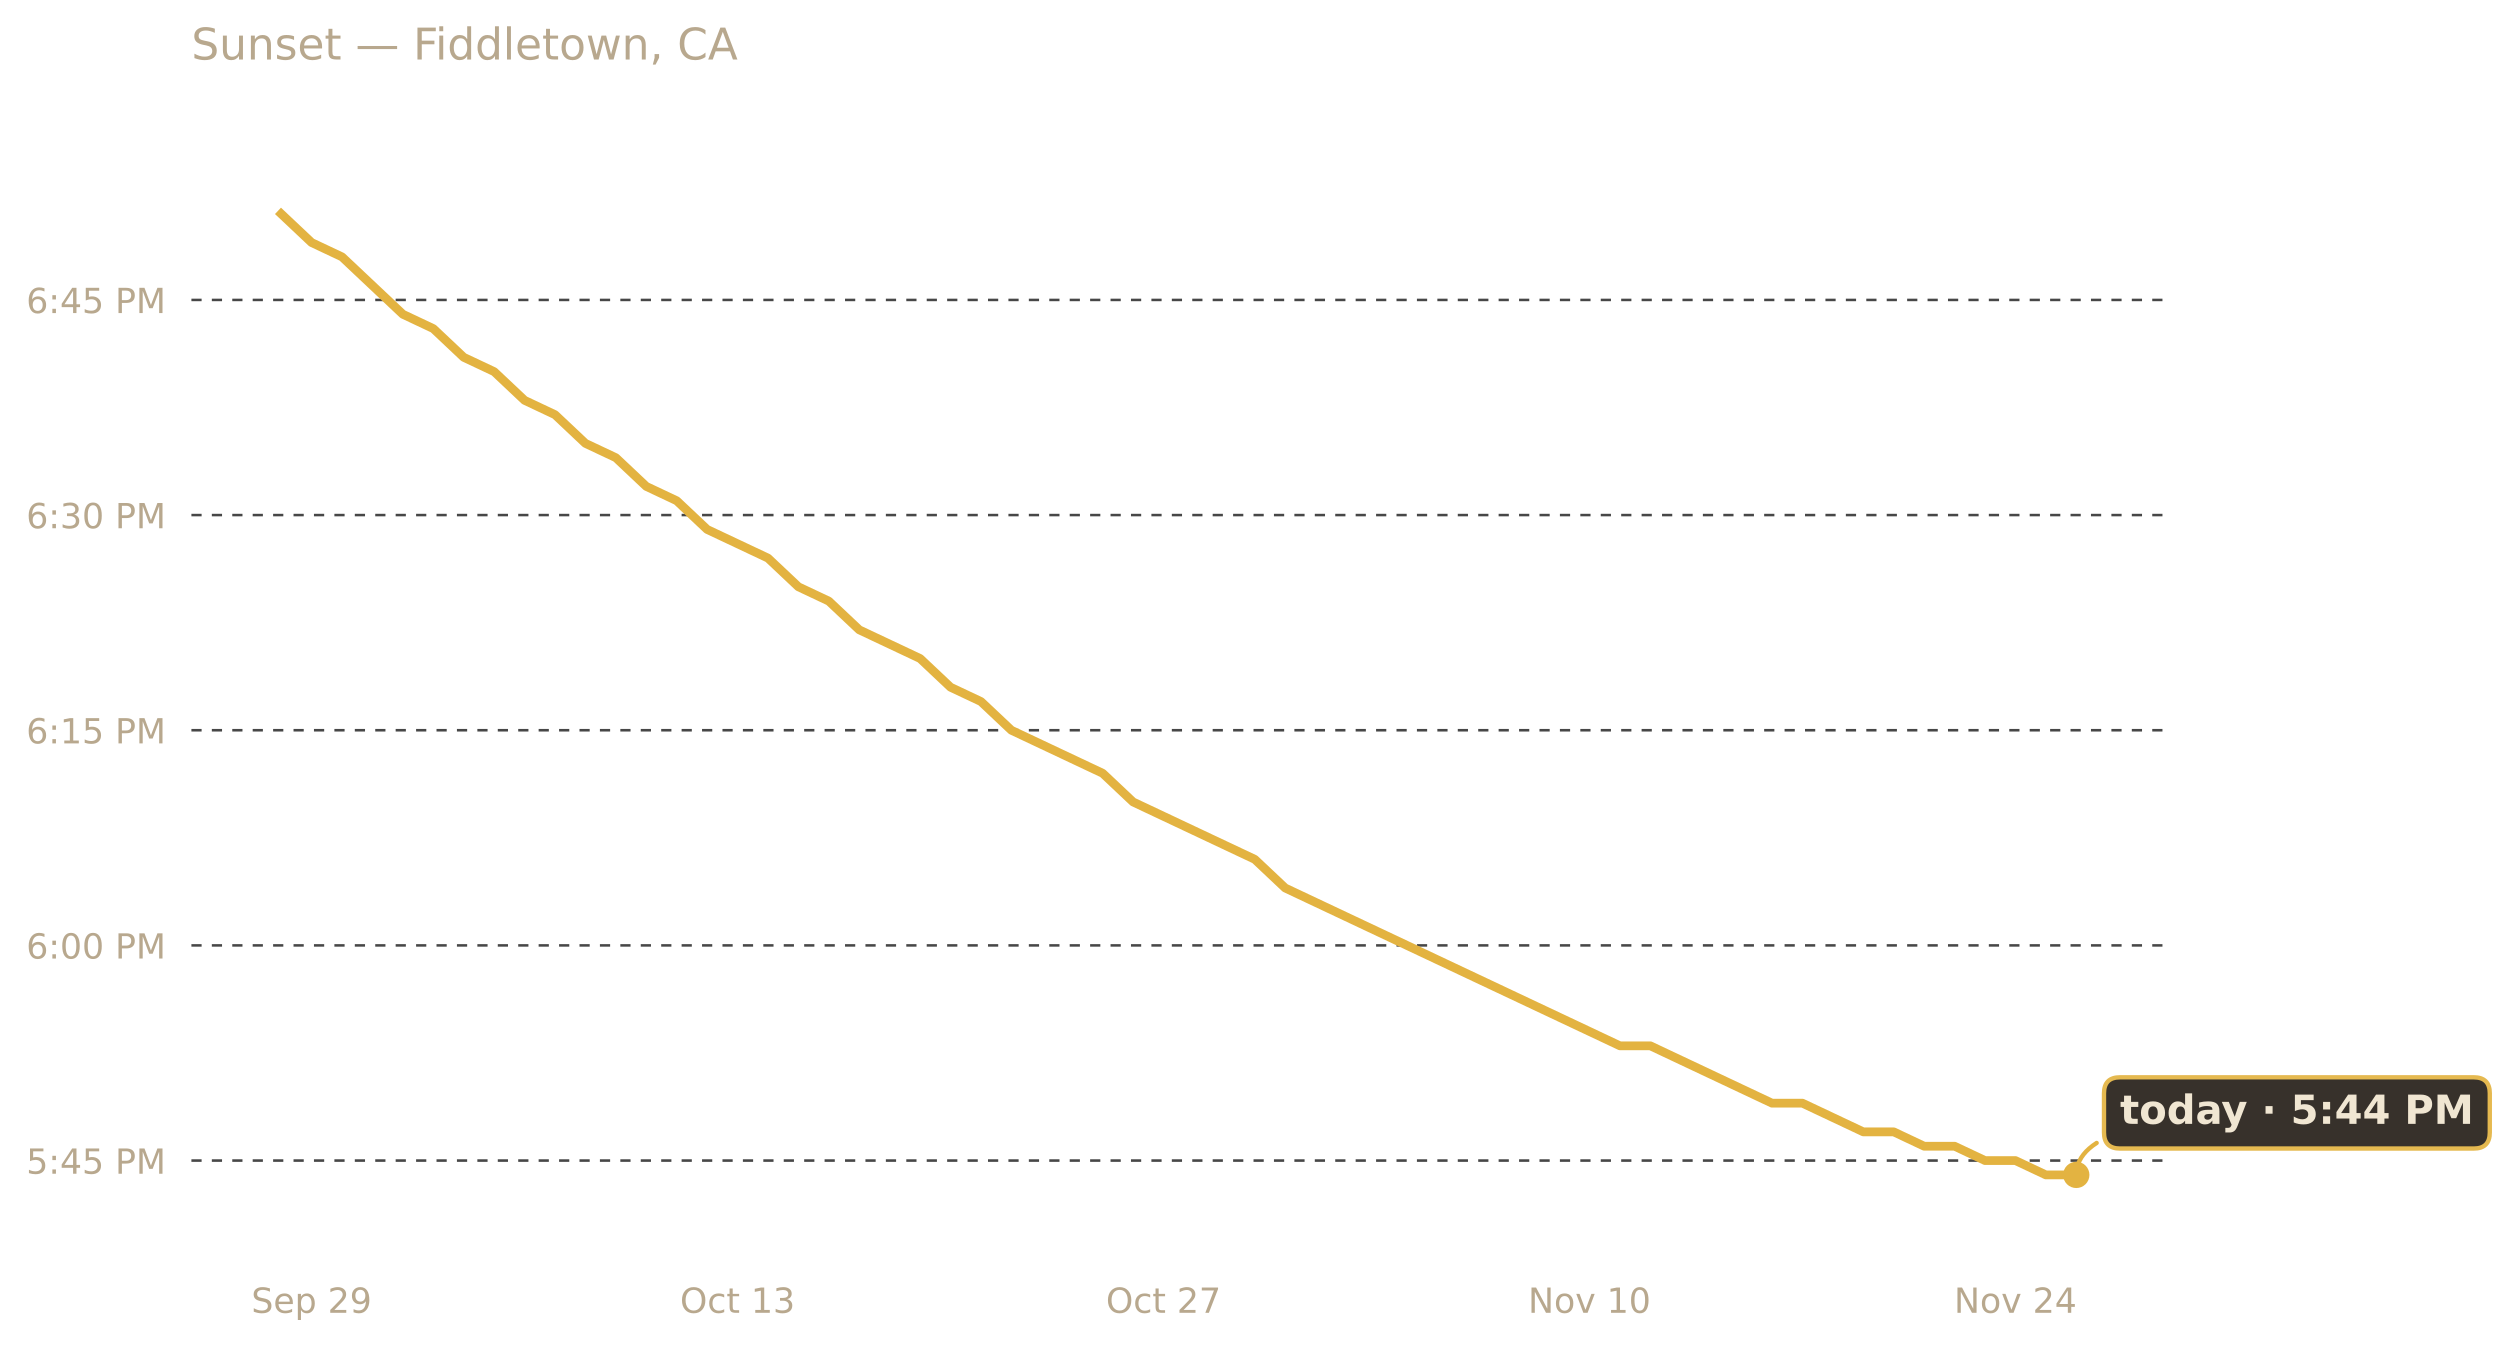
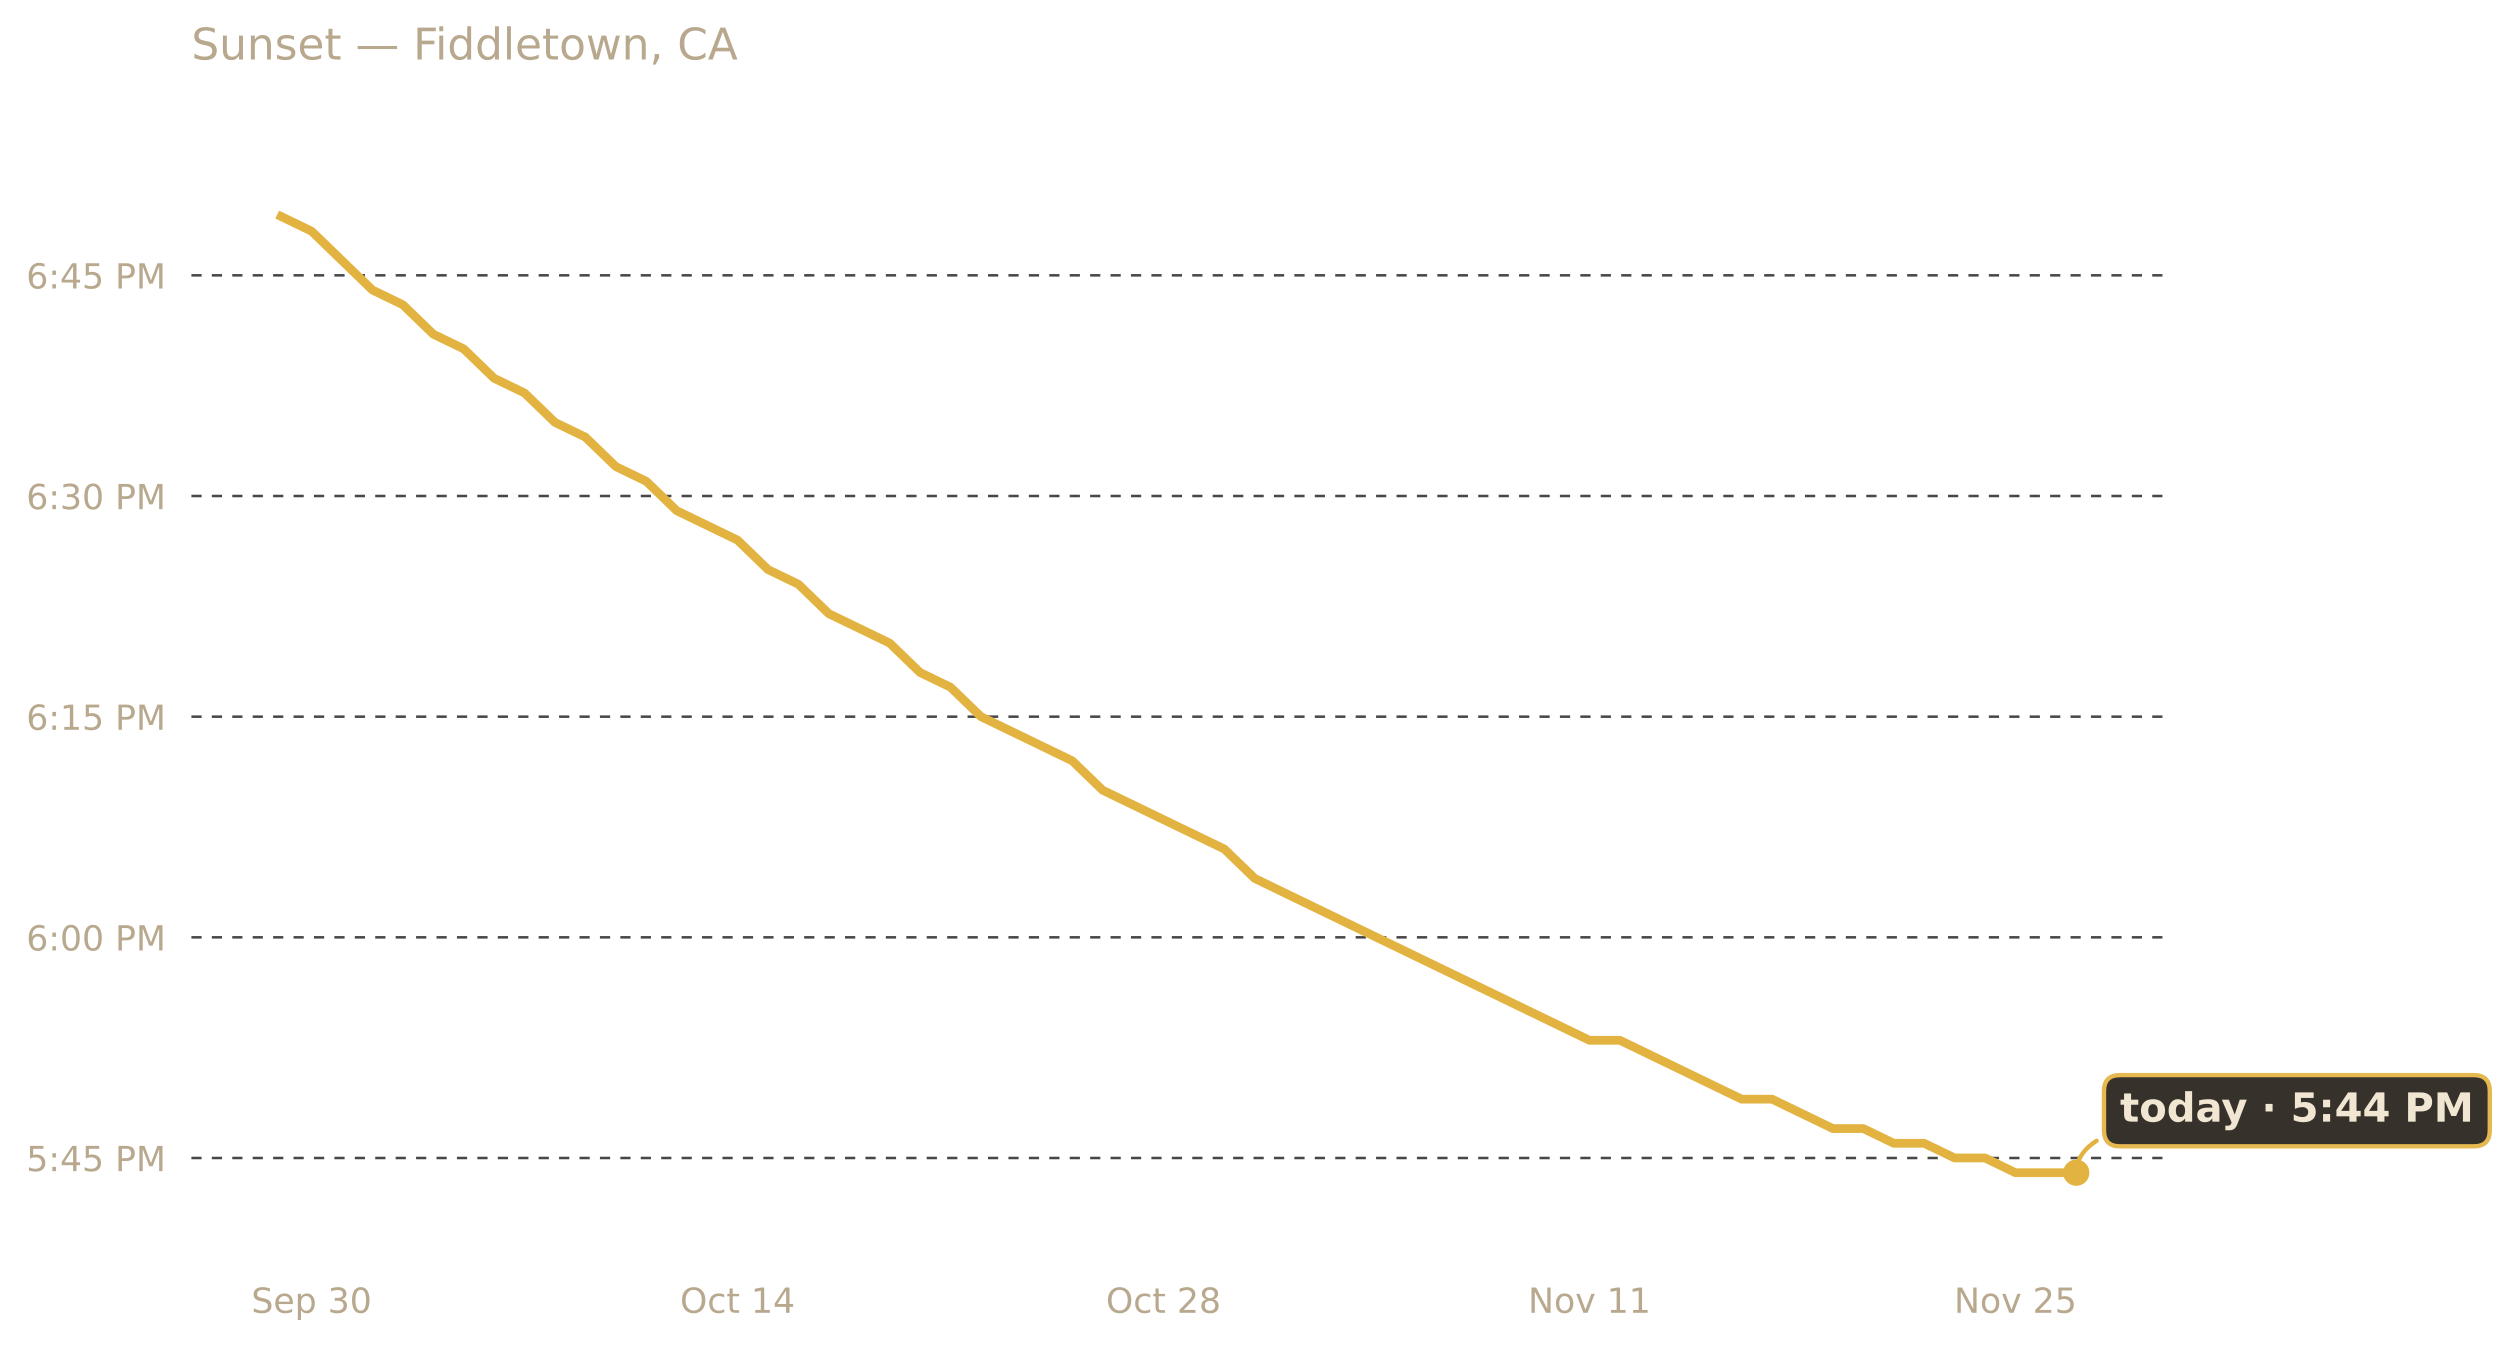
<svg xmlns="http://www.w3.org/2000/svg" xmlns:xlink="http://www.w3.org/1999/xlink" width="685.423pt" height="369.112pt" viewBox="0 0 685.423 369.112" version="1.1">
  <defs>
    <style type="text/css">*{stroke-linejoin: round; stroke-linecap: butt}</style>
  </defs>
  <g id="figure_1">
    <g id="patch_1">
      <path d="M 0 369.112  L 685.423 369.112  L 685.423 0  L 0 0  L 0 369.112  z " style="fill: none; opacity: 0" />
    </g>
    <g id="axes_1">
      <g id="patch_2">
        <path d="M 52.478 345.718  L 593.858 345.718  L 593.858 30.318  L 52.478 30.318  L 52.478 345.718  z " style="fill: none" />
      </g>
      <g id="matplotlib.axis_1">
        <g id="xtick_1">
          <g id="text_1">
            <g style="fill: #b8a88e" transform="translate(68.9198 359.9366) scale(0.095 -0.095)">
              <defs>
                <path id="DejaVuSans-53" d="M 3425 4513  L 3425 3897  Q 3066 4069 2747 4153  Q 2428 4238 2131 4238  Q 1616 4238 1336 4038  Q 1056 3838 1056 3469  Q 1056 3159 1242 3001  Q 1428 2844 1947 2747  L 2328 2669  Q 3034 2534 3370 2195  Q 3706 1856 3706 1288  Q 3706 609 3251 259  Q 2797 -91 1919 -91  Q 1588 -91 1214 -16  Q 841 59 441 206  L 441 856  Q 825 641 1194 531  Q 1563 422 1919 422  Q 2459 422 2753 634  Q 3047 847 3047 1241  Q 3047 1584 2836 1778  Q 2625 1972 2144 2069  L 1759 2144  Q 1053 2284 737 2584  Q 422 2884 422 3419  Q 422 4038 858 4394  Q 1294 4750 2059 4750  Q 2388 4750 2728 4690  Q 3069 4631 3425 4513  z " transform="scale(0.015625)" />
                <path id="DejaVuSans-65" d="M 3597 1894  L 3597 1613  L 953 1613  Q 991 1019 1311 708  Q 1631 397 2203 397  Q 2534 397 2845 478  Q 3156 559 3463 722  L 3463 178  Q 3153 47 2828 -22  Q 2503 -91 2169 -91  Q 1331 -91 842 396  Q 353 884 353 1716  Q 353 2575 817 3079  Q 1281 3584 2069 3584  Q 2775 3584 3186 3129  Q 3597 2675 3597 1894  z M 3022 2063  Q 3016 2534 2758 2815  Q 2500 3097 2075 3097  Q 1594 3097 1305 2825  Q 1016 2553 972 2059  L 3022 2063  z " transform="scale(0.015625)" />
                <path id="DejaVuSans-70" d="M 1159 525  L 1159 -1331  L 581 -1331  L 581 3500  L 1159 3500  L 1159 2969  Q 1341 3281 1617 3432  Q 1894 3584 2278 3584  Q 2916 3584 3314 3078  Q 3713 2572 3713 1747  Q 3713 922 3314 415  Q 2916 -91 2278 -91  Q 1894 -91 1617 61  Q 1341 213 1159 525  z M 3116 1747  Q 3116 2381 2855 2742  Q 2594 3103 2138 3103  Q 1681 3103 1420 2742  Q 1159 2381 1159 1747  Q 1159 1113 1420 752  Q 1681 391 2138 391  Q 2594 391 2855 752  Q 3116 1113 3116 1747  z " transform="scale(0.015625)" />
                <path id="DejaVuSans-20" transform="scale(0.015625)" />
-                 <path id="DejaVuSans-32" d="M 1228 531  L 3431 531  L 3431 0  L 469 0  L 469 531  Q 828 903 1448 1529  Q 2069 2156 2228 2338  Q 2531 2678 2651 2914  Q 2772 3150 2772 3378  Q 2772 3750 2511 3984  Q 2250 4219 1831 4219  Q 1534 4219 1204 4116  Q 875 4013 500 3803  L 500 4441  Q 881 4594 1212 4672  Q 1544 4750 1819 4750  Q 2544 4750 2975 4387  Q 3406 4025 3406 3419  Q 3406 3131 3298 2873  Q 3191 2616 2906 2266  Q 2828 2175 2409 1742  Q 1991 1309 1228 531  z " transform="scale(0.015625)" />
-                 <path id="DejaVuSans-39" d="M 703 97  L 703 672  Q 941 559 1184 500  Q 1428 441 1663 441  Q 2288 441 2617 861  Q 2947 1281 2994 2138  Q 2813 1869 2534 1725  Q 2256 1581 1919 1581  Q 1219 1581 811 2004  Q 403 2428 403 3163  Q 403 3881 828 4315  Q 1253 4750 1959 4750  Q 2769 4750 3195 4129  Q 3622 3509 3622 2328  Q 3622 1225 3098 567  Q 2575 -91 1691 -91  Q 1453 -91 1209 -44  Q 966 3 703 97  z M 1959 2075  Q 2384 2075 2632 2365  Q 2881 2656 2881 3163  Q 2881 3666 2632 3958  Q 2384 4250 1959 4250  Q 1534 4250 1286 3958  Q 1038 3666 1038 3163  Q 1038 2656 1286 2365  Q 1534 2075 1959 2075  z " transform="scale(0.015625)" />
+                 <path id="DejaVuSans-33" d="M 2597 2516  Q 3050 2419 3304 2112  Q 3559 1806 3559 1356  Q 3559 666 3084 287  Q 2609 -91 1734 -91  Q 1441 -91 1130 -33  Q 819 25 488 141  L 488 750  Q 750 597 1062 519  Q 1375 441 1716 441  Q 2309 441 2620 675  Q 2931 909 2931 1356  Q 2931 1769 2642 2001  Q 2353 2234 1838 2234  L 1294 2234  L 1294 2753  L 1863 2753  Q 2328 2753 2575 2939  Q 2822 3125 2822 3475  Q 2822 3834 2567 4026  Q 2313 4219 1838 4219  Q 1578 4219 1281 4162  Q 984 4106 628 3988  L 628 4550  Q 988 4650 1302 4700  Q 1616 4750 1894 4750  Q 2613 4750 3031 4423  Q 3450 4097 3450 3541  Q 3450 3153 3228 2886  Q 3006 2619 2597 2516  z " transform="scale(0.015625)" />
+                 <path id="DejaVuSans-30" d="M 2034 4250  Q 1547 4250 1301 3770  Q 1056 3291 1056 2328  Q 1056 1369 1301 889  Q 1547 409 2034 409  Q 2525 409 2770 889  Q 3016 1369 3016 2328  Q 3016 3291 2770 3770  Q 2525 4250 2034 4250  z M 2034 4750  Q 2819 4750 3233 4129  Q 3647 3509 3647 2328  Q 3647 1150 3233 529  Q 2819 -91 2034 -91  Q 1250 -91 836 529  Q 422 1150 422 2328  Q 422 3509 836 4129  Q 1250 4750 2034 4750  z " transform="scale(0.015625)" />
              </defs>
              <use xlink:href="#DejaVuSans-53" />
              <use xlink:href="#DejaVuSans-65" x="63.477" />
              <use xlink:href="#DejaVuSans-70" x="125" />
              <use xlink:href="#DejaVuSans-20" x="188.477" />
-               <use xlink:href="#DejaVuSans-32" x="220.264" />
-               <use xlink:href="#DejaVuSans-39" x="283.887" />
+               <use xlink:href="#DejaVuSans-33" x="220.264" />
+               <use xlink:href="#DejaVuSans-30" x="283.887" />
            </g>
          </g>
        </g>
        <g id="xtick_2">
          <g id="text_2">
            <g style="fill: #b8a88e" transform="translate(186.4452 359.9366) scale(0.095 -0.095)">
              <defs>
                <path id="DejaVuSans-4f" d="M 2522 4238  Q 1834 4238 1429 3725  Q 1025 3213 1025 2328  Q 1025 1447 1429 934  Q 1834 422 2522 422  Q 3209 422 3611 934  Q 4013 1447 4013 2328  Q 4013 3213 3611 3725  Q 3209 4238 2522 4238  z M 2522 4750  Q 3503 4750 4090 4092  Q 4678 3434 4678 2328  Q 4678 1225 4090 567  Q 3503 -91 2522 -91  Q 1538 -91 948 565  Q 359 1222 359 2328  Q 359 3434 948 4092  Q 1538 4750 2522 4750  z " transform="scale(0.015625)" />
                <path id="DejaVuSans-63" d="M 3122 3366  L 3122 2828  Q 2878 2963 2633 3030  Q 2388 3097 2138 3097  Q 1578 3097 1268 2742  Q 959 2388 959 1747  Q 959 1106 1268 751  Q 1578 397 2138 397  Q 2388 397 2633 464  Q 2878 531 3122 666  L 3122 134  Q 2881 22 2623 -34  Q 2366 -91 2075 -91  Q 1284 -91 818 406  Q 353 903 353 1747  Q 353 2603 823 3093  Q 1294 3584 2113 3584  Q 2378 3584 2631 3529  Q 2884 3475 3122 3366  z " transform="scale(0.015625)" />
                <path id="DejaVuSans-74" d="M 1172 4494  L 1172 3500  L 2356 3500  L 2356 3053  L 1172 3053  L 1172 1153  Q 1172 725 1289 603  Q 1406 481 1766 481  L 2356 481  L 2356 0  L 1766 0  Q 1100 0 847 248  Q 594 497 594 1153  L 594 3053  L 172 3053  L 172 3500  L 594 3500  L 594 4494  L 1172 4494  z " transform="scale(0.015625)" />
                <path id="DejaVuSans-31" d="M 794 531  L 1825 531  L 1825 4091  L 703 3866  L 703 4441  L 1819 4666  L 2450 4666  L 2450 531  L 3481 531  L 3481 0  L 794 0  L 794 531  z " transform="scale(0.015625)" />
-                 <path id="DejaVuSans-33" d="M 2597 2516  Q 3050 2419 3304 2112  Q 3559 1806 3559 1356  Q 3559 666 3084 287  Q 2609 -91 1734 -91  Q 1441 -91 1130 -33  Q 819 25 488 141  L 488 750  Q 750 597 1062 519  Q 1375 441 1716 441  Q 2309 441 2620 675  Q 2931 909 2931 1356  Q 2931 1769 2642 2001  Q 2353 2234 1838 2234  L 1294 2234  L 1294 2753  L 1863 2753  Q 2328 2753 2575 2939  Q 2822 3125 2822 3475  Q 2822 3834 2567 4026  Q 2313 4219 1838 4219  Q 1578 4219 1281 4162  Q 984 4106 628 3988  L 628 4550  Q 988 4650 1302 4700  Q 1616 4750 1894 4750  Q 2613 4750 3031 4423  Q 3450 4097 3450 3541  Q 3450 3153 3228 2886  Q 3006 2619 2597 2516  z " transform="scale(0.015625)" />
+                 <path id="DejaVuSans-34" d="M 2419 4116  L 825 1625  L 2419 1625  L 2419 4116  z M 2253 4666  L 3047 4666  L 3047 1625  L 3713 1625  L 3713 1100  L 3047 1100  L 3047 0  L 2419 0  L 2419 1100  L 313 1100  L 313 1709  L 2253 4666  z " transform="scale(0.015625)" />
              </defs>
              <use xlink:href="#DejaVuSans-4f" />
              <use xlink:href="#DejaVuSans-63" x="78.711" />
              <use xlink:href="#DejaVuSans-74" x="133.691" />
              <use xlink:href="#DejaVuSans-20" x="172.9" />
              <use xlink:href="#DejaVuSans-31" x="204.688" />
-               <use xlink:href="#DejaVuSans-33" x="268.311" />
+               <use xlink:href="#DejaVuSans-34" x="268.311" />
            </g>
          </g>
        </g>
        <g id="xtick_3">
          <g id="text_3">
            <g style="fill: #b8a88e" transform="translate(303.2298 359.9366) scale(0.095 -0.095)">
              <defs>
-                 <path id="DejaVuSans-37" d="M 525 4666  L 3525 4666  L 3525 4397  L 1831 0  L 1172 0  L 2766 4134  L 525 4134  L 525 4666  z " transform="scale(0.015625)" />
+                 <path id="DejaVuSans-32" d="M 1228 531  L 3431 531  L 3431 0  L 469 0  L 469 531  Q 828 903 1448 1529  Q 2069 2156 2228 2338  Q 2531 2678 2651 2914  Q 2772 3150 2772 3378  Q 2772 3750 2511 3984  Q 2250 4219 1831 4219  Q 1534 4219 1204 4116  Q 875 4013 500 3803  L 500 4441  Q 881 4594 1212 4672  Q 1544 4750 1819 4750  Q 2544 4750 2975 4387  Q 3406 4025 3406 3419  Q 3406 3131 3298 2873  Q 3191 2616 2906 2266  Q 2828 2175 2409 1742  Q 1991 1309 1228 531  z " transform="scale(0.015625)" />
+                 <path id="DejaVuSans-38" d="M 2034 2216  Q 1584 2216 1326 1975  Q 1069 1734 1069 1313  Q 1069 891 1326 650  Q 1584 409 2034 409  Q 2484 409 2743 651  Q 3003 894 3003 1313  Q 3003 1734 2745 1975  Q 2488 2216 2034 2216  z M 1403 2484  Q 997 2584 770 2862  Q 544 3141 544 3541  Q 544 4100 942 4425  Q 1341 4750 2034 4750  Q 2731 4750 3128 4425  Q 3525 4100 3525 3541  Q 3525 3141 3298 2862  Q 3072 2584 2669 2484  Q 3125 2378 3379 2068  Q 3634 1759 3634 1313  Q 3634 634 3220 271  Q 2806 -91 2034 -91  Q 1263 -91 848 271  Q 434 634 434 1313  Q 434 1759 690 2068  Q 947 2378 1403 2484  z M 1172 3481  Q 1172 3119 1398 2916  Q 1625 2713 2034 2713  Q 2441 2713 2670 2916  Q 2900 3119 2900 3481  Q 2900 3844 2670 4047  Q 2441 4250 2034 4250  Q 1625 4250 1398 4047  Q 1172 3844 1172 3481  z " transform="scale(0.015625)" />
              </defs>
              <use xlink:href="#DejaVuSans-4f" />
              <use xlink:href="#DejaVuSans-63" x="78.711" />
              <use xlink:href="#DejaVuSans-74" x="133.691" />
              <use xlink:href="#DejaVuSans-20" x="172.9" />
              <use xlink:href="#DejaVuSans-32" x="204.688" />
-               <use xlink:href="#DejaVuSans-37" x="268.311" />
+               <use xlink:href="#DejaVuSans-38" x="268.311" />
            </g>
          </g>
        </g>
        <g id="xtick_4">
          <g id="text_4">
            <g style="fill: #b8a88e" transform="translate(418.9561 359.9366) scale(0.095 -0.095)">
              <defs>
                <path id="DejaVuSans-4e" d="M 628 4666  L 1478 4666  L 3547 763  L 3547 4666  L 4159 4666  L 4159 0  L 3309 0  L 1241 3903  L 1241 0  L 628 0  L 628 4666  z " transform="scale(0.015625)" />
                <path id="DejaVuSans-6f" d="M 1959 3097  Q 1497 3097 1228 2736  Q 959 2375 959 1747  Q 959 1119 1226 758  Q 1494 397 1959 397  Q 2419 397 2687 759  Q 2956 1122 2956 1747  Q 2956 2369 2687 2733  Q 2419 3097 1959 3097  z M 1959 3584  Q 2709 3584 3137 3096  Q 3566 2609 3566 1747  Q 3566 888 3137 398  Q 2709 -91 1959 -91  Q 1206 -91 779 398  Q 353 888 353 1747  Q 353 2609 779 3096  Q 1206 3584 1959 3584  z " transform="scale(0.015625)" />
                <path id="DejaVuSans-76" d="M 191 3500  L 800 3500  L 1894 563  L 2988 3500  L 3597 3500  L 2284 0  L 1503 0  L 191 3500  z " transform="scale(0.015625)" />
-                 <path id="DejaVuSans-30" d="M 2034 4250  Q 1547 4250 1301 3770  Q 1056 3291 1056 2328  Q 1056 1369 1301 889  Q 1547 409 2034 409  Q 2525 409 2770 889  Q 3016 1369 3016 2328  Q 3016 3291 2770 3770  Q 2525 4250 2034 4250  z M 2034 4750  Q 2819 4750 3233 4129  Q 3647 3509 3647 2328  Q 3647 1150 3233 529  Q 2819 -91 2034 -91  Q 1250 -91 836 529  Q 422 1150 422 2328  Q 422 3509 836 4129  Q 1250 4750 2034 4750  z " transform="scale(0.015625)" />
              </defs>
              <use xlink:href="#DejaVuSans-4e" />
              <use xlink:href="#DejaVuSans-6f" x="74.805" />
              <use xlink:href="#DejaVuSans-76" x="135.986" />
              <use xlink:href="#DejaVuSans-20" x="195.166" />
              <use xlink:href="#DejaVuSans-31" x="226.953" />
-               <use xlink:href="#DejaVuSans-30" x="290.576" />
+               <use xlink:href="#DejaVuSans-31" x="290.576" />
            </g>
          </g>
        </g>
        <g id="xtick_5">
          <g id="text_5">
            <g style="fill: #b8a88e" transform="translate(535.7408 359.9366) scale(0.095 -0.095)">
              <defs>
-                 <path id="DejaVuSans-34" d="M 2419 4116  L 825 1625  L 2419 1625  L 2419 4116  z M 2253 4666  L 3047 4666  L 3047 1625  L 3713 1625  L 3713 1100  L 3047 1100  L 3047 0  L 2419 0  L 2419 1100  L 313 1100  L 313 1709  L 2253 4666  z " transform="scale(0.015625)" />
+                 <path id="DejaVuSans-35" d="M 691 4666  L 3169 4666  L 3169 4134  L 1269 4134  L 1269 2991  Q 1406 3038 1543 3061  Q 1681 3084 1819 3084  Q 2600 3084 3056 2656  Q 3513 2228 3513 1497  Q 3513 744 3044 326  Q 2575 -91 1722 -91  Q 1428 -91 1123 -41  Q 819 9 494 109  L 494 744  Q 775 591 1075 516  Q 1375 441 1709 441  Q 2250 441 2565 725  Q 2881 1009 2881 1497  Q 2881 1984 2565 2268  Q 2250 2553 1709 2553  Q 1456 2553 1204 2497  Q 953 2441 691 2322  L 691 4666  z " transform="scale(0.015625)" />
              </defs>
              <use xlink:href="#DejaVuSans-4e" />
              <use xlink:href="#DejaVuSans-6f" x="74.805" />
              <use xlink:href="#DejaVuSans-76" x="135.986" />
              <use xlink:href="#DejaVuSans-20" x="195.166" />
              <use xlink:href="#DejaVuSans-32" x="226.953" />
-               <use xlink:href="#DejaVuSans-34" x="290.576" />
+               <use xlink:href="#DejaVuSans-35" x="290.576" />
            </g>
          </g>
        </g>
      </g>
      <g id="matplotlib.axis_2">
        <g id="ytick_1">
          <g id="line2d_1">
-             <path d="M 52.478 318.189  L 593.858 318.189  " clip-path="url(#p7bd0cab8c4)" style="fill: none; stroke-dasharray: 2.8,2.8; stroke-dashoffset: 0; stroke: #474747; stroke-width: 0.7" />
+             <path d="M 52.478 317.485  L 593.858 317.485  " clip-path="url(#pf058103d9c)" style="fill: none; stroke-dasharray: 2.8,2.8; stroke-dashoffset: 0; stroke: #474747; stroke-width: 0.7" />
          </g>
          <g id="text_6">
-             <g style="fill: #b8a88e" transform="translate(7.2 321.7987) scale(0.095 -0.095)">
-               <defs>
-                 <path id="DejaVuSans-35" d="M 691 4666  L 3169 4666  L 3169 4134  L 1269 4134  L 1269 2991  Q 1406 3038 1543 3061  Q 1681 3084 1819 3084  Q 2600 3084 3056 2656  Q 3513 2228 3513 1497  Q 3513 744 3044 326  Q 2575 -91 1722 -91  Q 1428 -91 1123 -41  Q 819 9 494 109  L 494 744  Q 775 591 1075 516  Q 1375 441 1709 441  Q 2250 441 2565 725  Q 2881 1009 2881 1497  Q 2881 1984 2565 2268  Q 2250 2553 1709 2553  Q 1456 2553 1204 2497  Q 953 2441 691 2322  L 691 4666  z " transform="scale(0.015625)" />
+             <g style="fill: #b8a88e" transform="translate(7.2 321.0946) scale(0.095 -0.095)">
+               <defs>
                <path id="DejaVuSans-3a" d="M 750 794  L 1409 794  L 1409 0  L 750 0  L 750 794  z M 750 3309  L 1409 3309  L 1409 2516  L 750 2516  L 750 3309  z " transform="scale(0.015625)" />
                <path id="DejaVuSans-50" d="M 1259 4147  L 1259 2394  L 2053 2394  Q 2494 2394 2734 2622  Q 2975 2850 2975 3272  Q 2975 3691 2734 3919  Q 2494 4147 2053 4147  L 1259 4147  z M 628 4666  L 2053 4666  Q 2838 4666 3239 4311  Q 3641 3956 3641 3272  Q 3641 2581 3239 2228  Q 2838 1875 2053 1875  L 1259 1875  L 1259 0  L 628 0  L 628 4666  z " transform="scale(0.015625)" />
                <path id="DejaVuSans-4d" d="M 628 4666  L 1569 4666  L 2759 1491  L 3956 4666  L 4897 4666  L 4897 0  L 4281 0  L 4281 4097  L 3078 897  L 2444 897  L 1241 4097  L 1241 0  L 628 0  L 628 4666  z " transform="scale(0.015625)" />
              </defs>
              <use xlink:href="#DejaVuSans-35" />
              <use xlink:href="#DejaVuSans-3a" x="63.623" />
              <use xlink:href="#DejaVuSans-34" x="97.314" />
              <use xlink:href="#DejaVuSans-35" x="160.938" />
              <use xlink:href="#DejaVuSans-20" x="224.561" />
              <use xlink:href="#DejaVuSans-50" x="256.348" />
              <use xlink:href="#DejaVuSans-4d" x="316.65" />
            </g>
          </g>
        </g>
        <g id="ytick_2">
          <g id="line2d_2">
-             <path d="M 52.478 259.199  L 593.858 259.199  " clip-path="url(#p7bd0cab8c4)" style="fill: none; stroke-dasharray: 2.8,2.8; stroke-dashoffset: 0; stroke: #474747; stroke-width: 0.7" />
+             <path d="M 52.478 256.987  L 593.858 256.987  " clip-path="url(#pf058103d9c)" style="fill: none; stroke-dasharray: 2.8,2.8; stroke-dashoffset: 0; stroke: #474747; stroke-width: 0.7" />
          </g>
          <g id="text_7">
-             <g style="fill: #b8a88e" transform="translate(7.2 262.8087) scale(0.095 -0.095)">
+             <g style="fill: #b8a88e" transform="translate(7.2 260.5959) scale(0.095 -0.095)">
              <defs>
                <path id="DejaVuSans-36" d="M 2113 2584  Q 1688 2584 1439 2293  Q 1191 2003 1191 1497  Q 1191 994 1439 701  Q 1688 409 2113 409  Q 2538 409 2786 701  Q 3034 994 3034 1497  Q 3034 2003 2786 2293  Q 2538 2584 2113 2584  z M 3366 4563  L 3366 3988  Q 3128 4100 2886 4159  Q 2644 4219 2406 4219  Q 1781 4219 1451 3797  Q 1122 3375 1075 2522  Q 1259 2794 1537 2939  Q 1816 3084 2150 3084  Q 2853 3084 3261 2657  Q 3669 2231 3669 1497  Q 3669 778 3244 343  Q 2819 -91 2113 -91  Q 1303 -91 875 529  Q 447 1150 447 2328  Q 447 3434 972 4092  Q 1497 4750 2381 4750  Q 2619 4750 2861 4703  Q 3103 4656 3366 4563  z " transform="scale(0.015625)" />
              </defs>
              <use xlink:href="#DejaVuSans-36" />
              <use xlink:href="#DejaVuSans-3a" x="63.623" />
              <use xlink:href="#DejaVuSans-30" x="97.314" />
              <use xlink:href="#DejaVuSans-30" x="160.938" />
              <use xlink:href="#DejaVuSans-20" x="224.561" />
              <use xlink:href="#DejaVuSans-50" x="256.348" />
              <use xlink:href="#DejaVuSans-4d" x="316.65" />
            </g>
          </g>
        </g>
        <g id="ytick_3">
          <g id="line2d_3">
-             <path d="M 52.478 200.209  L 593.858 200.209  " clip-path="url(#p7bd0cab8c4)" style="fill: none; stroke-dasharray: 2.8,2.8; stroke-dashoffset: 0; stroke: #474747; stroke-width: 0.7" />
+             <path d="M 52.478 196.488  L 593.858 196.488  " clip-path="url(#pf058103d9c)" style="fill: none; stroke-dasharray: 2.8,2.8; stroke-dashoffset: 0; stroke: #474747; stroke-width: 0.7" />
          </g>
          <g id="text_8">
-             <g style="fill: #b8a88e" transform="translate(7.2 203.8187) scale(0.095 -0.095)">
+             <g style="fill: #b8a88e" transform="translate(7.2 200.0972) scale(0.095 -0.095)">
              <use xlink:href="#DejaVuSans-36" />
              <use xlink:href="#DejaVuSans-3a" x="63.623" />
              <use xlink:href="#DejaVuSans-31" x="97.314" />
              <use xlink:href="#DejaVuSans-35" x="160.938" />
              <use xlink:href="#DejaVuSans-20" x="224.561" />
              <use xlink:href="#DejaVuSans-50" x="256.348" />
              <use xlink:href="#DejaVuSans-4d" x="316.65" />
            </g>
          </g>
        </g>
        <g id="ytick_4">
          <g id="line2d_4">
-             <path d="M 52.478 141.219  L 593.858 141.219  " clip-path="url(#p7bd0cab8c4)" style="fill: none; stroke-dasharray: 2.8,2.8; stroke-dashoffset: 0; stroke: #474747; stroke-width: 0.7" />
+             <path d="M 52.478 135.989  L 593.858 135.989  " clip-path="url(#pf058103d9c)" style="fill: none; stroke-dasharray: 2.8,2.8; stroke-dashoffset: 0; stroke: #474747; stroke-width: 0.7" />
          </g>
          <g id="text_9">
-             <g style="fill: #b8a88e" transform="translate(7.2 144.8286) scale(0.095 -0.095)">
+             <g style="fill: #b8a88e" transform="translate(7.2 139.5985) scale(0.095 -0.095)">
              <use xlink:href="#DejaVuSans-36" />
              <use xlink:href="#DejaVuSans-3a" x="63.623" />
              <use xlink:href="#DejaVuSans-33" x="97.314" />
              <use xlink:href="#DejaVuSans-30" x="160.938" />
              <use xlink:href="#DejaVuSans-20" x="224.561" />
              <use xlink:href="#DejaVuSans-50" x="256.348" />
              <use xlink:href="#DejaVuSans-4d" x="316.65" />
            </g>
          </g>
        </g>
        <g id="ytick_5">
          <g id="line2d_5">
-             <path d="M 52.478 82.229  L 593.858 82.229  " clip-path="url(#p7bd0cab8c4)" style="fill: none; stroke-dasharray: 2.8,2.8; stroke-dashoffset: 0; stroke: #474747; stroke-width: 0.7" />
+             <path d="M 52.478 75.491  L 593.858 75.491  " clip-path="url(#pf058103d9c)" style="fill: none; stroke-dasharray: 2.8,2.8; stroke-dashoffset: 0; stroke: #474747; stroke-width: 0.7" />
          </g>
          <g id="text_10">
-             <g style="fill: #b8a88e" transform="translate(7.2 85.83861) scale(0.095 -0.095)">
+             <g style="fill: #b8a88e" transform="translate(7.2 79.09976) scale(0.095 -0.095)">
              <use xlink:href="#DejaVuSans-36" />
              <use xlink:href="#DejaVuSans-3a" x="63.623" />
              <use xlink:href="#DejaVuSans-34" x="97.314" />
              <use xlink:href="#DejaVuSans-35" x="160.938" />
              <use xlink:href="#DejaVuSans-20" x="224.561" />
              <use xlink:href="#DejaVuSans-50" x="256.348" />
              <use xlink:href="#DejaVuSans-4d" x="316.65" />
            </g>
          </g>
        </g>
      </g>
      <g id="line2d_6">
-         <path d="M 77.086 58.633  L 85.428 66.499  L 93.769 70.431  L 102.111 78.297  L 110.453 86.162  L 118.795 90.095  L 127.136 97.96  L 135.478 101.893  L 143.82 109.758  L 152.162 113.691  L 160.503 121.556  L 168.845 125.489  L 177.187 133.354  L 185.529 137.287  L 193.87 145.152  L 202.212 149.085  L 210.554 153.017  L 218.896 160.883  L 227.237 164.815  L 235.579 172.681  L 243.921 176.613  L 252.263 180.546  L 260.605 188.411  L 268.946 192.344  L 277.288 200.209  L 285.63 204.142  L 293.972 208.075  L 302.313 212.007  L 310.655 219.873  L 318.997 223.805  L 327.339 227.738  L 335.68 231.671  L 344.022 235.603  L 352.364 243.469  L 360.706 247.401  L 369.047 251.334  L 377.389 255.267  L 385.731 259.199  L 394.073 263.132  L 402.414 267.065  L 410.756 270.997  L 419.098 274.93  L 427.44 278.863  L 435.782 282.795  L 444.123 286.728  L 452.465 286.728  L 460.807 290.661  L 469.149 294.593  L 477.49 298.526  L 485.832 302.459  L 494.174 302.459  L 502.516 306.391  L 510.857 310.324  L 519.199 310.324  L 527.541 314.257  L 535.883 314.257  L 544.224 318.189  L 552.566 318.189  L 560.908 322.122  L 569.25 322.122  " clip-path="url(#p7bd0cab8c4)" style="fill: none; stroke: #e3b341; stroke-width: 2.4; stroke-linecap: square" />
+         <path d="M 77.086 59.358  L 85.428 63.391  L 93.769 71.457  L 102.111 79.524  L 110.453 83.557  L 118.795 91.623  L 127.136 95.657  L 135.478 103.723  L 143.82 107.756  L 152.162 115.823  L 160.503 119.856  L 168.845 127.923  L 177.187 131.956  L 185.529 140.022  L 193.87 144.056  L 202.212 148.089  L 210.554 156.155  L 218.896 160.189  L 227.237 168.255  L 235.579 172.288  L 243.921 176.322  L 252.263 184.388  L 260.605 188.421  L 268.946 196.488  L 277.288 200.521  L 285.63 204.554  L 293.972 208.588  L 302.313 216.654  L 310.655 220.687  L 318.997 224.721  L 327.339 228.754  L 335.68 232.787  L 344.022 240.854  L 352.364 244.887  L 360.706 248.92  L 369.047 252.953  L 377.389 256.987  L 385.731 261.02  L 394.073 265.053  L 402.414 269.086  L 410.756 273.12  L 419.098 277.153  L 427.44 281.186  L 435.782 285.219  L 444.123 285.219  L 452.465 289.253  L 460.807 293.286  L 469.149 297.319  L 477.49 301.352  L 485.832 301.352  L 494.174 305.386  L 502.516 309.419  L 510.857 309.419  L 519.199 313.452  L 527.541 313.452  L 535.883 317.485  L 544.224 317.485  L 552.566 321.519  L 560.908 321.519  L 569.25 321.519  " clip-path="url(#pf058103d9c)" style="fill: none; stroke: #e3b341; stroke-width: 2.4; stroke-linecap: square" />
      </g>
      <g id="patch_3">
-         <path d="M 574.833 313.365  Q 570.359 316.245 569.47 320.132  " style="fill: none; stroke: #e3b341; stroke-width: 1.2; stroke-linecap: round" />
+         <path d="M 574.833 312.762  Q 570.359 315.642 569.47 319.529  " style="fill: none; stroke: #e3b341; stroke-width: 1.2; stroke-linecap: round" />
      </g>
      <g id="text_11">
        <g id="patch_4">
-           <path d="M 581.25 314.896  L 678.223 314.896  Q 682.623 314.896 682.623 310.496  L 682.623 299.764  Q 682.623 295.364 678.223 295.364  L 581.25 295.364  Q 576.85 295.364 576.85 299.764  L 576.85 310.496  Q 576.85 314.896 581.25 314.896  z " style="fill: #262019; opacity: 0.92; stroke: #e3b341; stroke-width: 1.2; stroke-linejoin: miter" />
-         </g>
-         <g style="fill: #f0e6d2" transform="translate(581.2497 308.1221) scale(0.11 -0.11)">
+           <path d="M 581.25 314.292  L 678.223 314.292  Q 682.623 314.292 682.623 309.892  L 682.623 299.16  Q 682.623 294.76 678.223 294.76  L 581.25 294.76  Q 576.85 294.76 576.85 299.16  L 576.85 309.892  Q 576.85 314.292 581.25 314.292  z " style="fill: #262019; opacity: 0.92; stroke: #e3b341; stroke-width: 1.2; stroke-linejoin: miter" />
+         </g>
+         <g style="fill: #f0e6d2" transform="translate(581.2497 307.5186) scale(0.11 -0.11)">
          <defs>
            <path id="DejaVuSans-Bold-74" d="M 1759 4494  L 1759 3500  L 2913 3500  L 2913 2700  L 1759 2700  L 1759 1216  Q 1759 972 1856 886  Q 1953 800 2241 800  L 2816 800  L 2816 0  L 1856 0  Q 1194 0 917 276  Q 641 553 641 1216  L 641 2700  L 84 2700  L 84 3500  L 641 3500  L 641 4494  L 1759 4494  z " transform="scale(0.015625)" />
            <path id="DejaVuSans-Bold-6f" d="M 2203 2784  Q 1831 2784 1636 2517  Q 1441 2250 1441 1747  Q 1441 1244 1636 976  Q 1831 709 2203 709  Q 2569 709 2762 976  Q 2956 1244 2956 1747  Q 2956 2250 2762 2517  Q 2569 2784 2203 2784  z M 2203 3584  Q 3106 3584 3614 3096  Q 4122 2609 4122 1747  Q 4122 884 3614 396  Q 3106 -91 2203 -91  Q 1297 -91 786 396  Q 275 884 275 1747  Q 275 2609 786 3096  Q 1297 3584 2203 3584  z " transform="scale(0.015625)" />
            <path id="DejaVuSans-Bold-64" d="M 2919 2988  L 2919 4863  L 4044 4863  L 4044 0  L 2919 0  L 2919 506  Q 2688 197 2409 53  Q 2131 -91 1766 -91  Q 1119 -91 703 423  Q 288 938 288 1747  Q 288 2556 703 3070  Q 1119 3584 1766 3584  Q 2128 3584 2408 3439  Q 2688 3294 2919 2988  z M 2181 722  Q 2541 722 2730 984  Q 2919 1247 2919 1747  Q 2919 2247 2730 2509  Q 2541 2772 2181 2772  Q 1825 2772 1636 2509  Q 1447 2247 1447 1747  Q 1447 1247 1636 984  Q 1825 722 2181 722  z " transform="scale(0.015625)" />
            <path id="DejaVuSans-Bold-61" d="M 2106 1575  Q 1756 1575 1579 1456  Q 1403 1338 1403 1106  Q 1403 894 1545 773  Q 1688 653 1941 653  Q 2256 653 2472 879  Q 2688 1106 2688 1447  L 2688 1575  L 2106 1575  z M 3816 1997  L 3816 0  L 2688 0  L 2688 519  Q 2463 200 2181 54  Q 1900 -91 1497 -91  Q 953 -91 614 226  Q 275 544 275 1050  Q 275 1666 698 1953  Q 1122 2241 2028 2241  L 2688 2241  L 2688 2328  Q 2688 2594 2478 2717  Q 2269 2841 1825 2841  Q 1466 2841 1156 2769  Q 847 2697 581 2553  L 581 3406  Q 941 3494 1303 3539  Q 1666 3584 2028 3584  Q 2975 3584 3395 3211  Q 3816 2838 3816 1997  z " transform="scale(0.015625)" />
            <path id="DejaVuSans-Bold-79" d="M 78 3500  L 1197 3500  L 2138 1125  L 2938 3500  L 4056 3500  L 2584 -331  Q 2363 -916 2067 -1148  Q 1772 -1381 1288 -1381  L 641 -1381  L 641 -647  L 991 -647  Q 1275 -647 1404 -556  Q 1534 -466 1606 -231  L 1638 -134  L 78 3500  z " transform="scale(0.015625)" />
            <path id="DejaVuSans-Bold-20" transform="scale(0.015625)" />
            <path id="DejaVuSans-Bold-b7" d="M 653 2828  L 1778 2828  L 1778 1619  L 653 1619  L 653 2828  z " transform="scale(0.015625)" />
            <path id="DejaVuSans-Bold-35" d="M 678 4666  L 3669 4666  L 3669 3781  L 1638 3781  L 1638 3059  Q 1775 3097 1914 3117  Q 2053 3138 2203 3138  Q 3056 3138 3531 2711  Q 4006 2284 4006 1522  Q 4006 766 3489 337  Q 2972 -91 2053 -91  Q 1656 -91 1267 -14  Q 878 63 494 219  L 494 1166  Q 875 947 1217 837  Q 1559 728 1863 728  Q 2300 728 2551 942  Q 2803 1156 2803 1522  Q 2803 1891 2551 2103  Q 2300 2316 1863 2316  Q 1603 2316 1309 2248  Q 1016 2181 678 2041  L 678 4666  z " transform="scale(0.015625)" />
            <path id="DejaVuSans-Bold-3a" d="M 716 3500  L 1844 3500  L 1844 2291  L 716 2291  L 716 3500  z M 716 1209  L 1844 1209  L 1844 0  L 716 0  L 716 1209  z " transform="scale(0.015625)" />
            <path id="DejaVuSans-Bold-34" d="M 2356 3675  L 1038 1722  L 2356 1722  L 2356 3675  z M 2156 4666  L 3494 4666  L 3494 1722  L 4159 1722  L 4159 850  L 3494 850  L 3494 0  L 2356 0  L 2356 850  L 288 850  L 288 1881  L 2156 4666  z " transform="scale(0.015625)" />
            <path id="DejaVuSans-Bold-50" d="M 588 4666  L 2584 4666  Q 3475 4666 3951 4270  Q 4428 3875 4428 3144  Q 4428 2409 3951 2014  Q 3475 1619 2584 1619  L 1791 1619  L 1791 0  L 588 0  L 588 4666  z M 1791 3794  L 1791 2491  L 2456 2491  Q 2806 2491 2997 2661  Q 3188 2831 3188 3144  Q 3188 3456 2997 3625  Q 2806 3794 2456 3794  L 1791 3794  z " transform="scale(0.015625)" />
            <path id="DejaVuSans-Bold-4d" d="M 588 4666  L 2119 4666  L 3181 2169  L 4250 4666  L 5778 4666  L 5778 0  L 4641 0  L 4641 3413  L 3566 897  L 2803 897  L 1728 3413  L 1728 0  L 588 0  L 588 4666  z " transform="scale(0.015625)" />
          </defs>
          <use xlink:href="#DejaVuSans-Bold-74" />
          <use xlink:href="#DejaVuSans-Bold-6f" x="47.803" />
          <use xlink:href="#DejaVuSans-Bold-64" x="116.504" />
          <use xlink:href="#DejaVuSans-Bold-61" x="188.086" />
          <use xlink:href="#DejaVuSans-Bold-79" x="252.441" />
          <use xlink:href="#DejaVuSans-Bold-20" x="317.627" />
          <use xlink:href="#DejaVuSans-Bold-b7" x="352.441" />
          <use xlink:href="#DejaVuSans-Bold-20" x="390.43" />
          <use xlink:href="#DejaVuSans-Bold-35" x="425.244" />
          <use xlink:href="#DejaVuSans-Bold-3a" x="494.824" />
          <use xlink:href="#DejaVuSans-Bold-34" x="534.814" />
          <use xlink:href="#DejaVuSans-Bold-34" x="604.395" />
          <use xlink:href="#DejaVuSans-Bold-20" x="673.975" />
          <use xlink:href="#DejaVuSans-Bold-50" x="708.789" />
          <use xlink:href="#DejaVuSans-Bold-4d" x="782.08" />
        </g>
      </g>
      <g id="text_12">
        <g style="fill: #b8a88e" transform="translate(52.47758 16.31812) scale(0.12 -0.12)">
          <defs>
            <path id="DejaVuSans-75" d="M 544 1381  L 544 3500  L 1119 3500  L 1119 1403  Q 1119 906 1312 657  Q 1506 409 1894 409  Q 2359 409 2629 706  Q 2900 1003 2900 1516  L 2900 3500  L 3475 3500  L 3475 0  L 2900 0  L 2900 538  Q 2691 219 2414 64  Q 2138 -91 1772 -91  Q 1169 -91 856 284  Q 544 659 544 1381  z M 1991 3584  L 1991 3584  z " transform="scale(0.015625)" />
            <path id="DejaVuSans-6e" d="M 3513 2113  L 3513 0  L 2938 0  L 2938 2094  Q 2938 2591 2744 2837  Q 2550 3084 2163 3084  Q 1697 3084 1428 2787  Q 1159 2491 1159 1978  L 1159 0  L 581 0  L 581 3500  L 1159 3500  L 1159 2956  Q 1366 3272 1645 3428  Q 1925 3584 2291 3584  Q 2894 3584 3203 3211  Q 3513 2838 3513 2113  z " transform="scale(0.015625)" />
            <path id="DejaVuSans-73" d="M 2834 3397  L 2834 2853  Q 2591 2978 2328 3040  Q 2066 3103 1784 3103  Q 1356 3103 1142 2972  Q 928 2841 928 2578  Q 928 2378 1081 2264  Q 1234 2150 1697 2047  L 1894 2003  Q 2506 1872 2764 1633  Q 3022 1394 3022 966  Q 3022 478 2636 193  Q 2250 -91 1575 -91  Q 1294 -91 989 -36  Q 684 19 347 128  L 347 722  Q 666 556 975 473  Q 1284 391 1588 391  Q 1994 391 2212 530  Q 2431 669 2431 922  Q 2431 1156 2273 1281  Q 2116 1406 1581 1522  L 1381 1569  Q 847 1681 609 1914  Q 372 2147 372 2553  Q 372 3047 722 3315  Q 1072 3584 1716 3584  Q 2034 3584 2315 3537  Q 2597 3491 2834 3397  z " transform="scale(0.015625)" />
            <path id="DejaVuSans-2014" d="M 313 1978  L 6088 1978  L 6088 1528  L 313 1528  L 313 1978  z " transform="scale(0.015625)" />
            <path id="DejaVuSans-46" d="M 628 4666  L 3309 4666  L 3309 4134  L 1259 4134  L 1259 2759  L 3109 2759  L 3109 2228  L 1259 2228  L 1259 0  L 628 0  L 628 4666  z " transform="scale(0.015625)" />
            <path id="DejaVuSans-69" d="M 603 3500  L 1178 3500  L 1178 0  L 603 0  L 603 3500  z M 603 4863  L 1178 4863  L 1178 4134  L 603 4134  L 603 4863  z " transform="scale(0.015625)" />
            <path id="DejaVuSans-64" d="M 2906 2969  L 2906 4863  L 3481 4863  L 3481 0  L 2906 0  L 2906 525  Q 2725 213 2448 61  Q 2172 -91 1784 -91  Q 1150 -91 751 415  Q 353 922 353 1747  Q 353 2572 751 3078  Q 1150 3584 1784 3584  Q 2172 3584 2448 3432  Q 2725 3281 2906 2969  z M 947 1747  Q 947 1113 1208 752  Q 1469 391 1925 391  Q 2381 391 2643 752  Q 2906 1113 2906 1747  Q 2906 2381 2643 2742  Q 2381 3103 1925 3103  Q 1469 3103 1208 2742  Q 947 2381 947 1747  z " transform="scale(0.015625)" />
            <path id="DejaVuSans-6c" d="M 603 4863  L 1178 4863  L 1178 0  L 603 0  L 603 4863  z " transform="scale(0.015625)" />
            <path id="DejaVuSans-77" d="M 269 3500  L 844 3500  L 1563 769  L 2278 3500  L 2956 3500  L 3675 769  L 4391 3500  L 4966 3500  L 4050 0  L 3372 0  L 2619 2869  L 1863 0  L 1184 0  L 269 3500  z " transform="scale(0.015625)" />
            <path id="DejaVuSans-2c" d="M 750 794  L 1409 794  L 1409 256  L 897 -744  L 494 -744  L 750 256  L 750 794  z " transform="scale(0.015625)" />
            <path id="DejaVuSans-43" d="M 4122 4306  L 4122 3641  Q 3803 3938 3442 4084  Q 3081 4231 2675 4231  Q 1875 4231 1450 3742  Q 1025 3253 1025 2328  Q 1025 1406 1450 917  Q 1875 428 2675 428  Q 3081 428 3442 575  Q 3803 722 4122 1019  L 4122 359  Q 3791 134 3420 21  Q 3050 -91 2638 -91  Q 1578 -91 968 557  Q 359 1206 359 2328  Q 359 3453 968 4101  Q 1578 4750 2638 4750  Q 3056 4750 3426 4639  Q 3797 4528 4122 4306  z " transform="scale(0.015625)" />
            <path id="DejaVuSans-41" d="M 2188 4044  L 1331 1722  L 3047 1722  L 2188 4044  z M 1831 4666  L 2547 4666  L 4325 0  L 3669 0  L 3244 1197  L 1141 1197  L 716 0  L 50 0  L 1831 4666  z " transform="scale(0.015625)" />
          </defs>
          <use xlink:href="#DejaVuSans-53" />
          <use xlink:href="#DejaVuSans-75" x="63.477" />
          <use xlink:href="#DejaVuSans-6e" x="126.855" />
          <use xlink:href="#DejaVuSans-73" x="190.234" />
          <use xlink:href="#DejaVuSans-65" x="242.334" />
          <use xlink:href="#DejaVuSans-74" x="303.857" />
          <use xlink:href="#DejaVuSans-20" x="343.066" />
          <use xlink:href="#DejaVuSans-2014" x="374.854" />
          <use xlink:href="#DejaVuSans-20" x="474.854" />
          <use xlink:href="#DejaVuSans-46" x="506.641" />
          <use xlink:href="#DejaVuSans-69" x="556.91" />
          <use xlink:href="#DejaVuSans-64" x="584.693" />
          <use xlink:href="#DejaVuSans-64" x="648.17" />
          <use xlink:href="#DejaVuSans-6c" x="711.646" />
          <use xlink:href="#DejaVuSans-65" x="739.43" />
          <use xlink:href="#DejaVuSans-74" x="800.953" />
          <use xlink:href="#DejaVuSans-6f" x="840.162" />
          <use xlink:href="#DejaVuSans-77" x="901.344" />
          <use xlink:href="#DejaVuSans-6e" x="983.131" />
          <use xlink:href="#DejaVuSans-2c" x="1046.51" />
          <use xlink:href="#DejaVuSans-20" x="1078.297" />
          <use xlink:href="#DejaVuSans-43" x="1110.084" />
          <use xlink:href="#DejaVuSans-41" x="1179.908" />
        </g>
      </g>
      <g id="PathCollection_1">
        <defs>
-           <path id="m22eb5df2eb" d="M 0 3.606  C 0.956 3.606 1.873 3.226 2.55 2.55  C 3.226 1.873 3.606 0.956 3.606 0  C 3.606 -0.956 3.226 -1.873 2.55 -2.55  C 1.873 -3.226 0.956 -3.606 0 -3.606  C -0.956 -3.606 -1.873 -3.226 -2.55 -2.55  C -3.226 -1.873 -3.606 -0.956 -3.606 0  C -3.606 0.956 -3.226 1.873 -2.55 2.55  C -1.873 3.226 -0.956 3.606 0 3.606  z " />
+           <path id="mfa7689dc1a" d="M 0 3.606  C 0.956 3.606 1.873 3.226 2.55 2.55  C 3.226 1.873 3.606 0.956 3.606 0  C 3.606 -0.956 3.226 -1.873 2.55 -2.55  C 1.873 -3.226 0.956 -3.606 0 -3.606  C -0.956 -3.606 -1.873 -3.226 -2.55 -2.55  C -3.226 -1.873 -3.606 -0.956 -3.606 0  C -3.606 0.956 -3.226 1.873 -2.55 2.55  C -1.873 3.226 -0.956 3.606 0 3.606  z " />
        </defs>
-         <g clip-path="url(#p7bd0cab8c4)">
-           <use xlink:href="#m22eb5df2eb" x="569.25" y="322.122" style="fill: #e3b341" />
+         <g clip-path="url(#pf058103d9c)">
+           <use xlink:href="#mfa7689dc1a" x="569.25" y="321.519" style="fill: #e3b341" />
        </g>
      </g>
    </g>
  </g>
  <defs>
-     <clipPath id="p7bd0cab8c4">
+     <clipPath id="pf058103d9c">
      <rect x="52.478" y="30.318" width="541.38" height="315.4" />
    </clipPath>
  </defs>
</svg>
